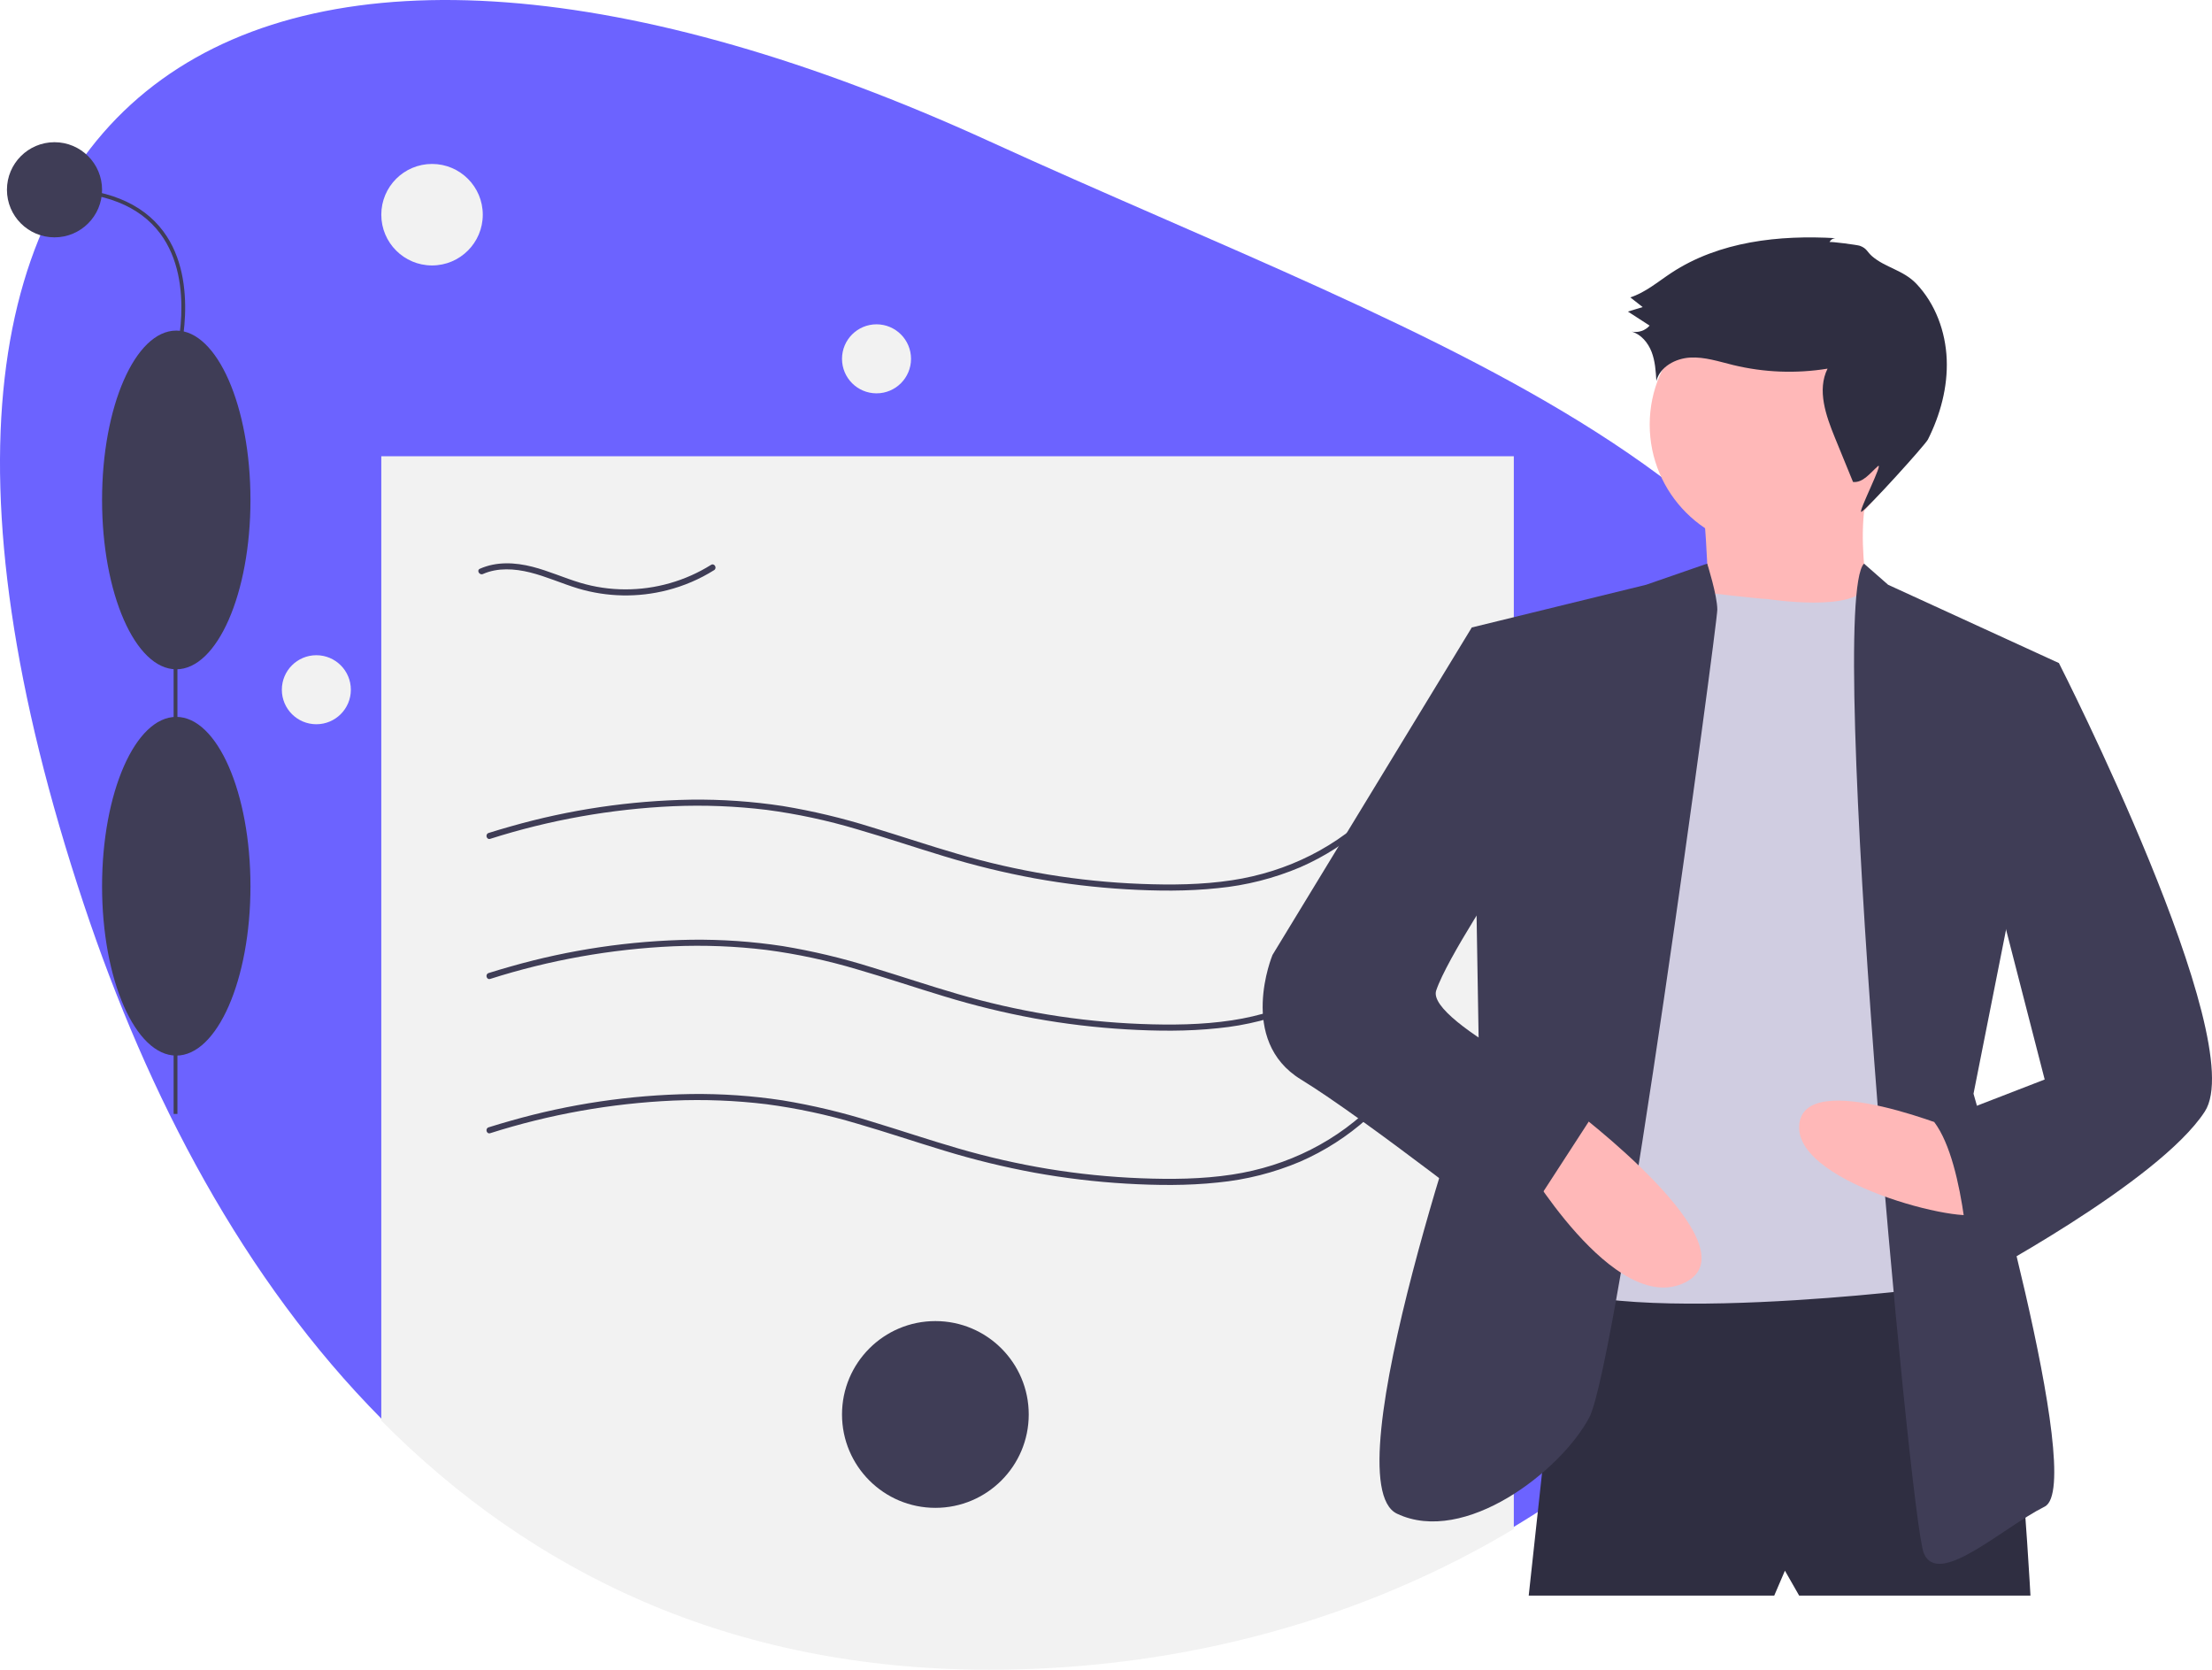
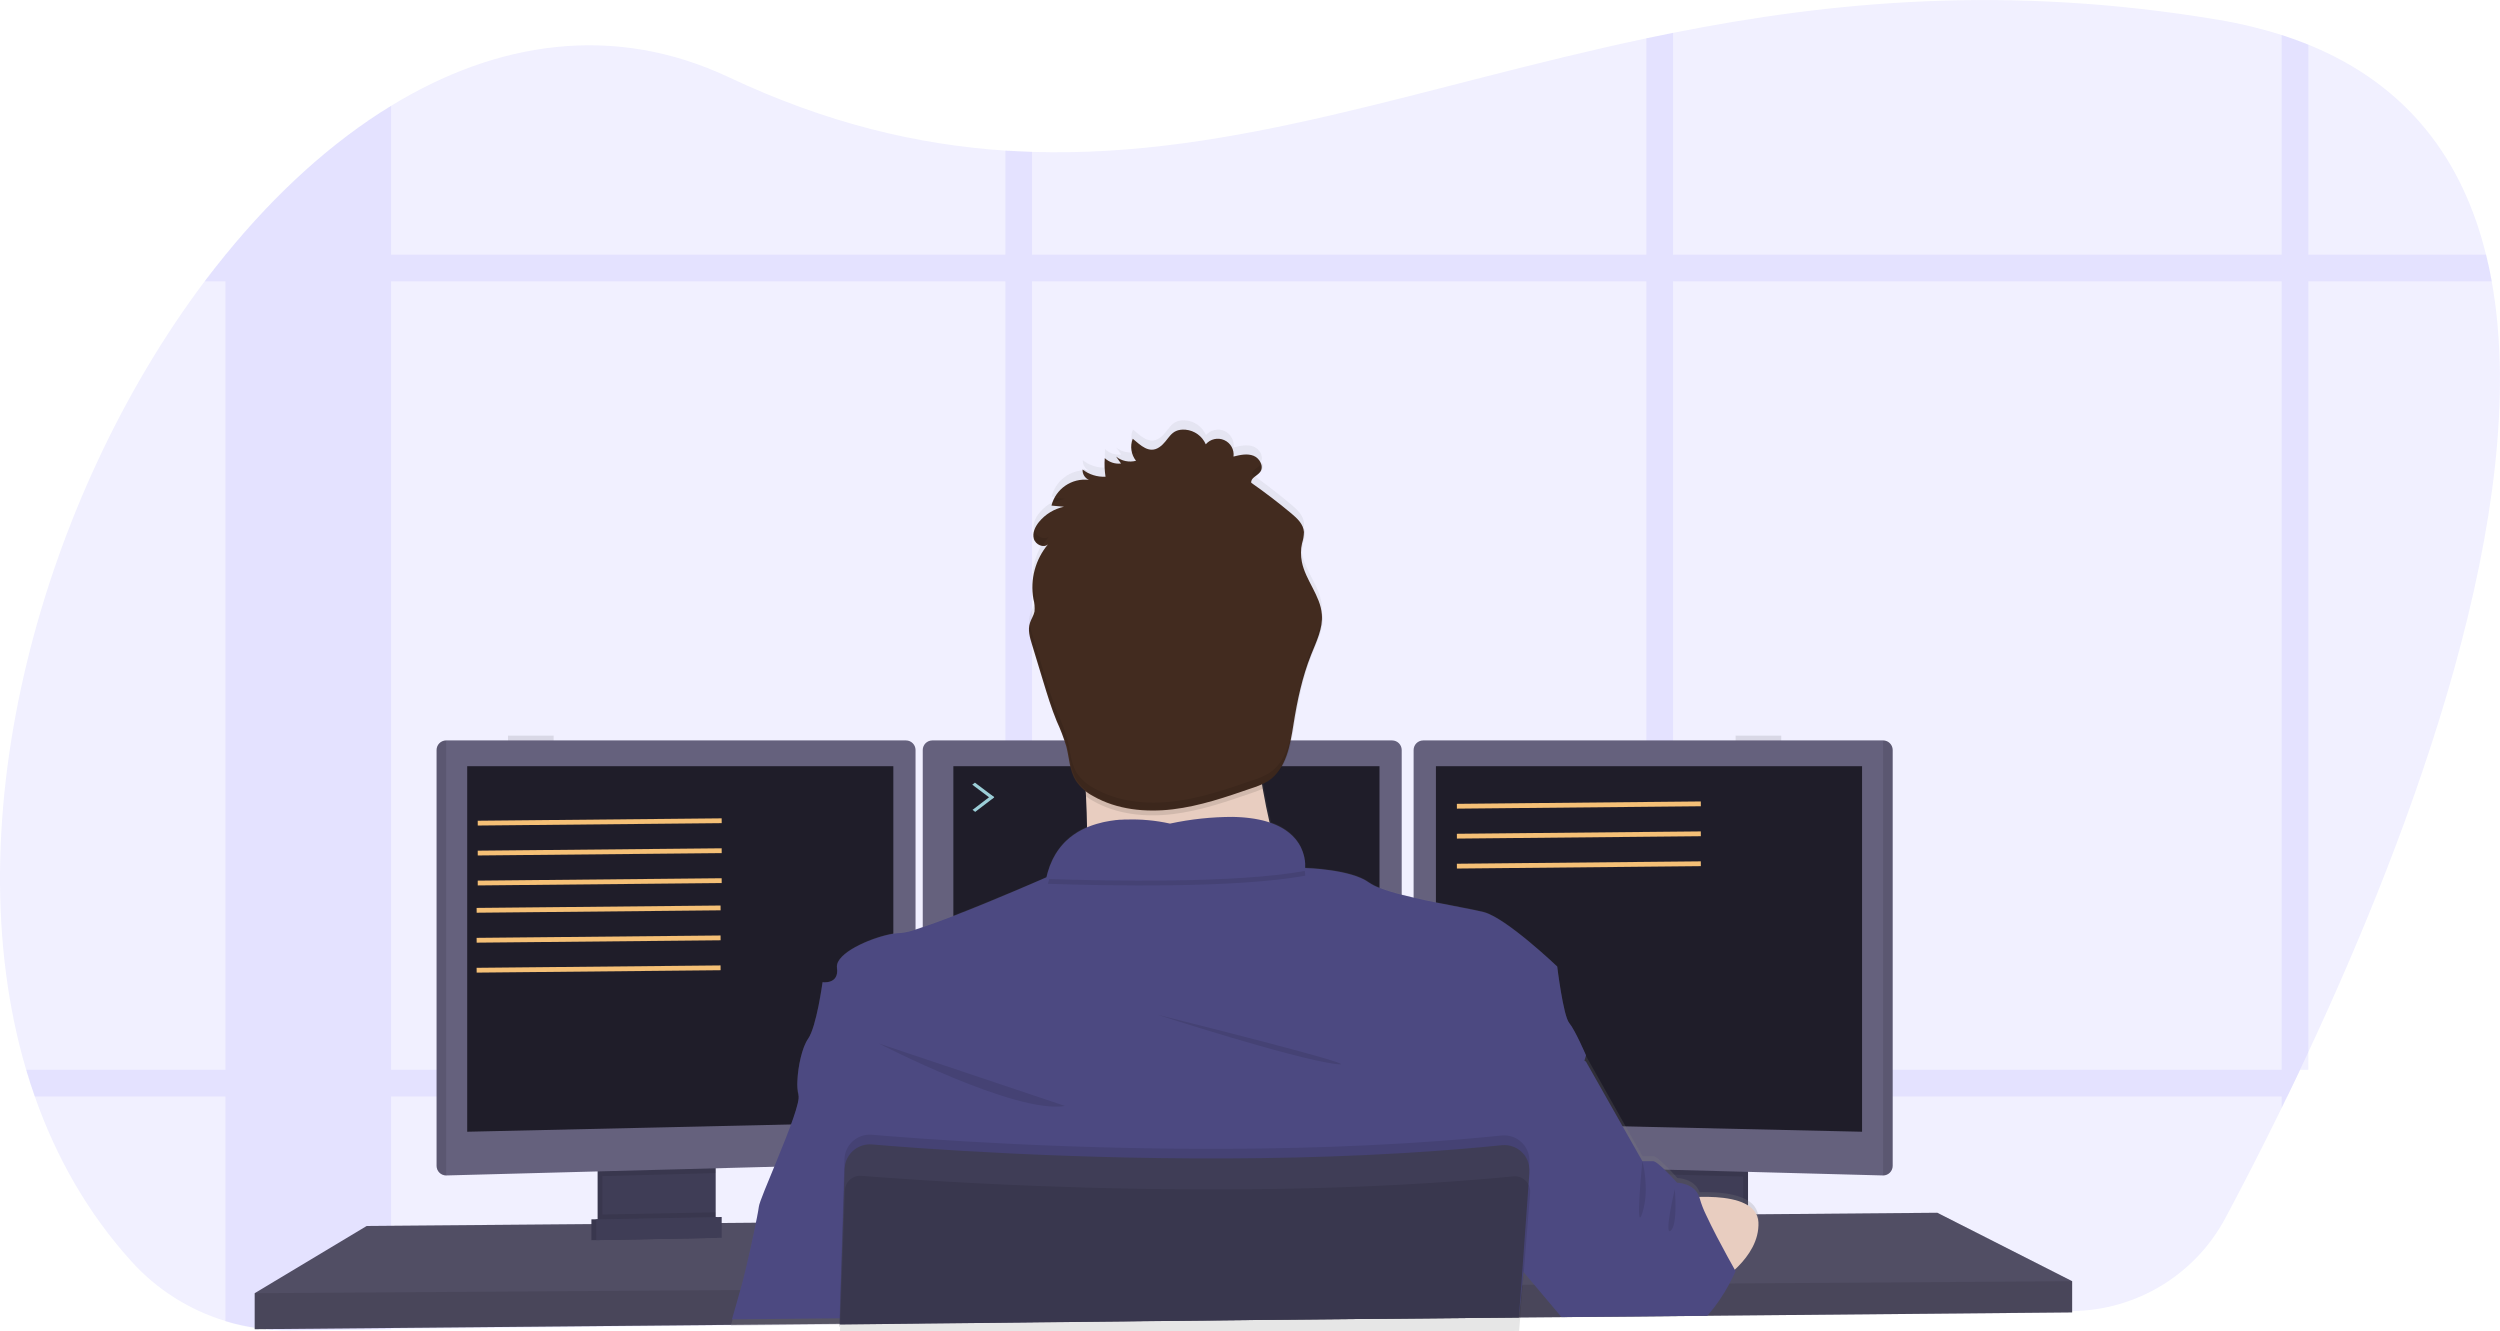
- <svg xmlns="http://www.w3.org/2000/svg" id="a36694c7-9e7e-4fa0-bd34-1ff06c34a584" data-name="Layer 1" width="1089.867" height="822.507" viewBox="0 0 1089.867 822.507">
-   <path d="M988.803,484.313c0,126.51-74.17,238.43-187.87,306.56-72.9,43.69-162.06,69.38-258.33,69.38-128.25,0-226.08-48.47-299.67-122.72-67.83-68.42-115.06-158.75-146.53-253.22-140.49-421.79,94.2-536.86,446.2-375.94C766.723,210.843,988.803,276.693,988.803,484.313Z" transform="translate(-55.06669 -38.74669)" fill="#6c63ff" />
-   <path d="M800.933,263.503v528.37c-72.9,43.69-162.06,69.38-258.33,69.38-128.25,0-226.08-48.47-299.67-122.72v-475.03Z" transform="translate(-55.06669 -38.74669)" fill="#f2f2f2" />
-   <path d="M296.604,520.955a349.108,349.108,0,0,1,90.156-16.073,282.151,282.151,0,0,1,45.97,1.799,287.562,287.562,0,0,1,44.616,9.552c14.421,4.175,28.642,8.998,43.014,13.333a401.178,401.178,0,0,0,44.455,10.848,376.874,376.874,0,0,0,45.17,5.384c15.003.872,30.153,1.042,45.114-.556a138.026,138.026,0,0,0,40.59-10.289A123.971,123.971,0,0,0,728.701,513.779q3.672-3.278,7.066-6.845c1.335-1.395-.784-3.52-2.121-2.121-19.125,19.992-44.262,32.388-71.527,36.528-14.853,2.255-29.99,2.386-44.973,1.804a370.061,370.061,0,0,1-45.715-4.619A382.031,382.031,0,0,1,527.155,528.448c-14.288-4.139-28.381-8.912-42.619-13.215a320.728,320.728,0,0,0-43.879-10.454,275.938,275.938,0,0,0-45.019-3.125A344.201,344.201,0,0,0,306.666,514.83q-5.455,1.532-10.859,3.233c-1.836.576-1.052,3.473.798,2.893Z" transform="translate(-55.06669 -38.74669)" fill="#3f3d56" />
-   <path d="M296.604,596.955a349.108,349.108,0,0,1,90.156-16.073,282.151,282.151,0,0,1,45.97,1.799,287.562,287.562,0,0,1,44.616,9.552c14.421,4.175,28.642,8.998,43.014,13.333a401.178,401.178,0,0,0,44.455,10.848,376.874,376.874,0,0,0,45.17,5.384c15.003.872,30.153,1.042,45.114-.556a138.026,138.026,0,0,0,40.59-10.289A123.971,123.971,0,0,0,728.701,589.779q3.672-3.278,7.066-6.845c1.335-1.395-.784-3.52-2.121-2.121-19.125,19.992-44.262,32.388-71.527,36.528-14.853,2.255-29.99,2.386-44.973,1.804a370.061,370.061,0,0,1-45.715-4.619A382.031,382.031,0,0,1,527.155,604.448c-14.288-4.139-28.381-8.912-42.619-13.215a320.728,320.728,0,0,0-43.879-10.454,275.938,275.938,0,0,0-45.019-3.125A344.201,344.201,0,0,0,306.666,590.83q-5.455,1.532-10.859,3.233c-1.836.576-1.052,3.473.798,2.893Z" transform="translate(-55.06669 -38.74669)" fill="#3f3d56" />
-   <path d="M296.604,451.955a349.108,349.108,0,0,1,90.156-16.073,282.151,282.151,0,0,1,45.97,1.799,287.562,287.562,0,0,1,44.616,9.552c14.421,4.175,28.642,8.998,43.014,13.333a401.178,401.178,0,0,0,44.455,10.848,376.874,376.874,0,0,0,45.17,5.384c15.003.872,30.153,1.042,45.114-.556a138.026,138.026,0,0,0,40.59-10.289A123.971,123.971,0,0,0,728.701,444.779q3.672-3.278,7.066-6.845c1.335-1.395-.784-3.52-2.121-2.121-19.125,19.992-44.262,32.388-71.527,36.528-14.853,2.255-29.99,2.386-44.973,1.804A370.061,370.061,0,0,1,571.43,469.526,382.031,382.031,0,0,1,527.155,459.448c-14.288-4.139-28.381-8.912-42.619-13.215a320.728,320.728,0,0,0-43.879-10.454,275.938,275.938,0,0,0-45.019-3.125A344.201,344.201,0,0,0,306.666,445.83q-5.455,1.532-10.859,3.233c-1.836.576-1.052,3.473.798,2.893Z" transform="translate(-55.06669 -38.74669)" fill="#3f3d56" />
-   <path d="M293.03,321.496c7.258-3.216,15.573-2.655,23.106-.79,8.122,2.01,15.771,5.507,23.767,7.924a82.271,82.271,0,0,0,43.978.834,81.063,81.063,0,0,0,23.032-9.872c1.631-1.025.127-3.622-1.514-2.59a79.487,79.487,0,0,1-42.32,12.065,77.647,77.647,0,0,1-22.154-3.262c-7.937-2.38-15.525-5.835-23.566-7.884-8.519-2.171-17.655-2.642-25.844.986-1.762.78-.237,3.366,1.514,2.59Z" transform="translate(-55.06669 -38.74669)" fill="#3f3d56" />
-   <circle cx="460.867" cy="696.757" r="46" fill="#3f3d56" />
-   <circle cx="212.867" cy="105.757" r="25" fill="#f2f2f2" />
-   <circle cx="431.867" cy="176.757" r="17" fill="#f2f2f2" />
-   <circle cx="155.867" cy="339.757" r="17" fill="#f2f2f2" />
-   <rect x="85.547" y="213.464" width="1.875" height="335.244" fill="#3f3d56" />
-   <ellipse cx="86.846" cy="436.554" rx="36.557" ry="83.424" fill="#3f3d56" />
-   <ellipse cx="86.846" cy="246.272" rx="36.557" ry="83.424" fill="#3f3d56" />
-   <path d="M142.811,216.861l-1.796-.538c.114-.379,11.135-38.147-6.962-62.461-10.221-13.732-27.76-20.695-52.131-20.695v-1.875c24.999,0,43.046,7.219,53.64,21.457C154.219,177.825,142.927,216.473,142.811,216.861Z" transform="translate(-55.06669 -38.74669)" fill="#3f3d56" />
-   <circle cx="26.855" cy="93.483" r="23.434" fill="#3f3d56" />
-   <path d="M825.807,663.424,808.274,824.723H929.248l5.26-12.273,7.013,12.273h113.961s-8.766-166.559-24.546-171.819S825.807,663.424,825.807,663.424Z" transform="translate(-55.06669 -38.74669)" fill="#2f2e41" />
-   <circle cx="874.182" cy="209.157" r="61.364" fill="#ffb8b8" />
-   <path d="M894.183,286.475s5.26,56.104,0,59.611,84.156,1.753,84.156,1.753-12.273-50.844,0-75.39Z" transform="translate(-55.06669 -38.74669)" fill="#ffb8b8" />
-   <path d="M925.742,333.813s45.113,7.026,48.855-7.006l23.028,31.552,1.753,315.585s-187.598,22.792-194.611-14.026,71.883-327.858,71.883-327.858l19.862-1.286S922.235,333.813,925.742,333.813Z" transform="translate(-55.06669 -38.74669)" fill="#d0cde1" />
-   <path d="M896.214,316.375l-30.083,10.424-85.909,21.039,3.506,210.39s-73.637,210.39-40.325,226.169,80.65-21.039,94.676-47.338,63.117-390.975,63.117-397.988S896.214,316.375,896.214,316.375Z" transform="translate(-55.06669 -38.74669)" fill="#3f3d56" />
-   <path d="M973.47,316.375l11.882,10.424,84.156,38.572-42.078,212.143s56.104,192.858,35.065,203.377-52.598,40.325-59.611,22.792S954.575,335.756,973.47,316.375Z" transform="translate(-55.06669 -38.74669)" fill="#3f3d56" />
-   <path d="M1022.171,596.8s-78.896-33.312-80.65-3.506,89.416,50.844,89.416,42.078S1022.171,596.8,1022.171,596.8Z" transform="translate(-55.06669 -38.74669)" fill="#ffb8b8" />
-   <path d="M829.313,584.528s91.169,68.377,56.104,85.909-80.65-61.364-80.65-61.364Z" transform="translate(-55.06669 -38.74669)" fill="#ffb8b8" />
-   <path d="M956.491,158.015a3.385,3.385,0,0,1,3.257-1.933c-28.093-1.68-57.685,1.594-81.188,17.075-6.582,4.336-12.729,9.638-20.223,12.081l6.083,4.77-7.268,2.215,10.695,6.913a9.27,9.27,0,0,1-8.829,2.958c4.648,1.358,8.07,5.494,9.809,10.014s2.051,9.442,2.344,14.276c1.797-6.974,9.408-11.08,16.598-11.497s14.202,1.955,21.199,3.66a117.272,117.272,0,0,0,46.548,1.791c-5.256,10.549-.822,23.131,3.64,34.04L968.066,276.16c4.946.497,8.442-4.421,12.169-7.712,3.396-2.999-10.125,23.376-8.032,22.41,2.72-1.255,31.421-32.944,32.765-35.621,6.132-12.214,9.811-25.838,9.258-39.493s-5.55-27.318-14.963-37.227c-6.39-6.727-15.231-7.905-21.746-13.496-2.564-2.201-2.573-3.92-6.097-5.203C970.25,159.391,956.685,157.586,956.491,158.015Z" transform="translate(-55.06669 -38.74669)" fill="#2f2e41" />
-   <path d="M792.495,353.099,780.222,347.839,682.04,509.138s-17.533,42.078,14.026,61.364S801.261,647.645,801.261,647.645l42.078-64.87s-85.909-40.325-80.65-56.104,33.312-57.857,33.312-57.857Z" transform="translate(-55.06669 -38.74669)" fill="#3f3d56" />
-   <path d="M1046.716,361.865l22.792,3.506s94.676,185.845,71.883,220.91S1025.677,670.437,1025.677,670.437s-1.753-57.857-17.533-78.896l54.351-21.039-29.805-115.715Z" transform="translate(-55.06669 -38.74669)" fill="#3f3d56" />
+ <svg xmlns="http://www.w3.org/2000/svg" id="59725d3d-bdd8-4af0-9b66-49b8d09410bc" data-name="Layer 1" width="1041.32" height="554.17" viewBox="0 0 1041.32 554.17" version="1.1">
+   <defs id="defs9">
+     <linearGradient id="dff037aa-d578-4bab-81e7-399360663117" x1="597.75" y1="725.44" x2="597.75" y2="347.69" gradientUnits="userSpaceOnUse">
+       <stop offset="0" stop-color="gray" stop-opacity="0.25" id="stop2" />
+       <stop offset="0.54" stop-color="gray" stop-opacity="0.12" id="stop4" />
+       <stop offset="1" stop-color="gray" stop-opacity="0.1" id="stop6" />
+     </linearGradient>
+   </defs>
+   <path d="M1040.82,611.12q-1.74,3.75-3.47,7.4-2.7,5.67-5.33,11.12c-.78,1.61-1.56,3.19-2.32,4.77-8.6,17.57-16.63,33.11-23.45,45.89A73.21,73.21,0,0,1,942.44,719l-151.65,1.65h-1.6l-13,.14-11.12.12-34.1.37-1.38,0-17.36.19h-.53l-107,1.16-95.51,1-11.11.12-69,.75H429l-44.75.48h-.48l-141.5,1.53-42.33.46a88.07,88.07,0,0,1-26.67-3.82,86.39,86.39,0,0,1-39.09-24.75C116,678.37,102.75,655,93.85,629.64q-1.93-5.49-3.6-11.12C59.44,514.37,97,380,164.6,290.08q4.25-5.64,8.64-11l.07-.08c20.79-25.52,44.1-46.84,68.93-62,44-26.91,92.75-34.49,140.7-11.9,40.57,19.12,78.45,28.11,115.17,30.55,3.71.24,7.42.42,11.11.53,84.23,2.65,163.17-27.7,255.87-47.29,3.69-.78,7.39-1.55,11.12-2.28,66.13-13.16,139.49-20.1,226.73-5.51a189.09,189.09,0,0,1,26.76,6.4q5.77,1.86,11.12,4c41.64,16.94,64.35,48.24,74,87.46q1.37,5.46,2.37,11.11C1134.3,384.41,1084.19,518.23,1040.82,611.12Z" transform="translate(-79.34 -172.91)" fill="#6c63ff" opacity="0.1" id="path13" />
+   <g opacity="0.1" id="g27">
+     <path d="M242.24,217V726.62l-42.33.46a88.07,88.07,0,0,1-26.67-3.82V279h.07C194.1,253.45,217.41,232.13,242.24,217Z" transform="translate(-79.34 -172.91)" fill="#6c63ff" id="path15" />
+     <path d="M1117.24,290.08H164.6q4.25-5.64,8.64-11V279h941.63Q1116.24,284.43,1117.24,290.08Z" transform="translate(-79.34 -172.91)" fill="#6c63ff" id="path17" />
+     <path d="M1040.82,191.51v427h-3.47q-2.7,5.67-5.33,11.12c-.78,1.61-1.56,3.19-2.32,4.77V187.47Q1035.47,189.33,1040.82,191.51Z" transform="translate(-79.34 -172.91)" fill="#6c63ff" id="path19" />
+     <path d="M776.21,186.58V720.83l-11.12.12V188.86C768.78,188.08,772.48,187.31,776.21,186.58Z" transform="translate(-79.34 -172.91)" fill="#6c63ff" id="path21" />
+     <path d="M509.22,236.15V723.73l-11.11.12V235.62C501.82,235.86,505.53,236,509.22,236.15Z" transform="translate(-79.34 -172.91)" fill="#6c63ff" id="path23" />
+     <path d="M1037.35,618.52q-2.7,5.67-5.33,11.12H93.85q-1.93-5.49-3.6-11.12Z" transform="translate(-79.34 -172.91)" fill="#6c63ff" id="path25" />
+   </g>
+   <polygon points="863.1 533.65 863.1 546.65 711.18 548.05 709.56 548.08 651.82 548.61 650.44 548.63 632.89 548.78 632.37 548.78 525.39 549.77 349.78 551.4 349.63 551.4 304.98 551.82 304.5 551.83 106.1 553.65 106.1 538.65 152.75 510.65 246.35 509.87 248.35 509.86 249.01 509.85 251.01 509.82 295.95 509.45 297.96 509.44 298.6 509.43 300.6 509.42 315.01 509.3 315.39 509.29 350.94 508.99 351.23 508.99 628.63 506.65 635.42 506.6 636.1 506.6 641.28 506.55 678.93 506.24 680.93 506.21 682.78 506.19 683.74 506.19 695.45 506.1 697.77 506.07 700.88 506.05 710.63 505.96 726.1 505.83 728.1 505.81 731.58 505.79 732.23 505.79 806.94 505.15 863.1 533.65" fill="#65617d" id="polygon33" />
+   <polygon points="863.1 533.65 863.1 546.65 711.18 548.05 709.56 548.08 651.82 548.61 650.44 548.63 632.89 548.78 632.37 548.78 525.39 549.77 349.78 551.4 349.63 551.4 304.98 551.82 304.5 551.83 106.1 553.65 106.1 538.65 152.75 510.65 246.35 509.87 248.35 509.86 249.01 509.85 251.01 509.82 295.95 509.45 297.96 509.44 298.6 509.43 300.6 509.42 315.01 509.3 315.39 509.29 350.94 508.99 351.23 508.99 628.63 506.65 635.42 506.6 636.1 506.6 641.28 506.55 678.93 506.24 680.93 506.21 682.78 506.19 683.74 506.19 695.45 506.1 697.77 506.07 700.88 506.05 710.63 505.96 726.1 505.83 728.1 505.81 731.58 505.79 732.23 505.79 806.94 505.15 863.1 533.65" opacity="0.2" id="polygon35" />
+   <path d="M375.44,656.57v24.49a6.13,6.13,0,0,1-3.5,5.54,6,6,0,0,1-2.5.6l-34.9.74a6,6,0,0,1-2.7-.57,6.12,6.12,0,0,1-3.57-5.57V656.57Z" transform="translate(-79.34 -172.91)" fill="#3f3d56" id="path37" />
+   <path d="M375.44,656.57v24.49a6.13,6.13,0,0,1-3.5,5.54,6,6,0,0,1-2.5.6l-34.9.74a6,6,0,0,1-2.7-.57,6.12,6.12,0,0,1-3.57-5.57V656.57Z" transform="translate(-79.34 -172.91)" opacity="0.1" id="path39" />
+   <path d="M377.44,656.57v24.49a6.13,6.13,0,0,1-3.5,5.54,6,6,0,0,1-2.5.6l-34.9.74a6,6,0,0,1-2.7-.57,6.12,6.12,0,0,1-3.57-5.57V656.57Z" transform="translate(-79.34 -172.91)" fill="#3f3d56" id="path41" />
+   <rect x="680.93" y="483.66" width="47.17" height="31.5" fill="#3f3d56" id="rect43" />
+   <rect x="680.93" y="483.66" width="47.17" height="31.5" opacity="0.1" id="rect45" />
+   <rect x="678.93" y="483.66" width="47.17" height="31.5" fill="#3f3d56" id="rect47" />
+   <rect x="211.6" y="306.41" width="19" height="17.08" opacity="0.1" id="rect69" />
+   <polygon points="298.1 483.65 298.1 488.62 250.93 489.88 250.93 483.65 298.1 483.65" opacity="0.1" id="polygon71" />
+   <path d="M460.69,485.27v168.2a4,4,0,0,1-3.85,3.95l-191.65,5.1h-.05a4,4,0,0,1-3.95-3.95V485.27a4,4,0,0,1,3.95-3.95h191.6A4,4,0,0,1,460.69,485.27Z" transform="translate(-79.34 -172.91)" fill="#65617d" id="path73" />
+   <path d="M265.19,481.32v181.2h-.05a4,4,0,0,1-3.95-3.95V485.27a4,4,0,0,1,3.95-3.95Z" transform="translate(-79.34 -172.91)" opacity="0.1" id="path75" />
+   <polygon points="194.6 319.15 372.1 319.15 372.1 467.4 194.6 471.4 194.6 319.15" fill="#d4dfec" id="polygon77" style="fill:#1f1d29;fill-opacity:1" />
+   <rect x="722.93" y="306.41" width="19" height="17.42" opacity="0.1" id="rect79" />
+   <polygon points="726.1 483.65 726.1 490.06 678.93 488.8 678.93 483.65 726.1 483.65" opacity="0.1" id="polygon81" />
+   <path d="M867.69,485.27v173.3a4,4,0,0,1-4,3.95h0L672,657.42a4,4,0,0,1-3.85-3.95V485.27a4,4,0,0,1,3.95-3.95h191.6A4,4,0,0,1,867.69,485.27Z" transform="translate(-79.34 -172.91)" fill="#65617d" id="path83" />
+   <path d="M867.69,485.27v173.3a4,4,0,0,1-4,3.95h0V481.32h0A4,4,0,0,1,867.69,485.27Z" transform="translate(-79.34 -172.91)" opacity="0.1" id="path85" />
+   <polygon points="775.6 319.15 598.1 319.15 598.1 467.4 775.6 471.4 775.6 319.15" fill="#d4dfec" id="polygon87" style="fill:#1f1d29;fill-opacity:1" />
+   <path d="M663.19,485.27v168.2a4,4,0,0,1-3.85,3.95l-191.65,5.1h0a4,4,0,0,1-4-3.95V485.27a4,4,0,0,1,3.95-3.95h191.6A4,4,0,0,1,663.19,485.27Z" transform="translate(-79.34 -172.91)" fill="#65617d" id="path89" />
+   <polygon points="397.1 319.15 574.6 319.15 574.6 467.4 397.1 471.4 397.1 319.15" fill="#d4dfec" id="polygon91" style="fill:#1f1d29;fill-opacity:1" />
+   <polygon points="863.1 533.65 863.1 546.65 711.18 548.05 709.56 548.08 651.82 548.61 650.44 548.63 632.89 548.78 632.37 548.78 525.39 549.77 349.78 551.4 349.63 551.4 304.98 551.82 304.5 551.83 106.1 553.65 106.1 538.65 308.61 537.32 309.09 537.32 350.08 537.04 350.27 537.04 633.35 535.17 633.64 535.17 633.81 535.16 634.28 535.16 639.07 535.13 640.53 535.13 715.02 534.63 719.42 534.61 720.4 534.6 863.1 533.65" opacity="0.1" id="polygon93" />
+   <circle cx="487.26" cy="272.16" r="51.33" fill="#fbbebe" id="circle95" />
+   <path d="M383.74,725.09c0-.11.06-.23.1-.35,1-3.59,2.78-9.66,4.11-14.51.17-.6.33-1.19.48-1.75,1.47-5.47,4.33-18.28,5.92-26.27.56-2.81,1-5,1.09-6.1.2-1.69,3.21-8.92,6.62-17.23,2.39-5.84,5-12.22,6.91-17.6a61.38,61.38,0,0,0,2.93-9.85,5.1,5.1,0,0,0,0-2.13,14.69,14.69,0,0,1-.48-3.5v0c-.23-6.2,1.62-16,4.48-20.11,3.5-5,6-23.66,6-23.66s5.18.75,6-3.53a6.15,6.15,0,0,0,.1-1.4,7.41,7.41,0,0,0-.09-1.11c-.89-6.24,14.72-12.88,23.5-14.31a19.67,19.67,0,0,1,3-.28,27.24,27.24,0,0,0,6.25-1.44q1.4-.43,3-1c3.68-1.24,8.08-2.88,12.75-4.68,17.56-6.81,38.82-16,38.82-16,.15-.71.32-1.39.51-2.06a27.71,27.71,0,0,1,16.35-18.93h0c0-.66,0-1.33,0-2,0-3.45-.15-7-.3-10.54,0-.69-.06-1.38-.1-2.07,0-.2,0-.41,0-.61s0-.35,0-.52c0-.7-.07-1.4-.11-2.09l-.18-.14a16.41,16.41,0,0,1-3.9-4.2,15.27,15.27,0,0,1-1.42-3c-1.25-3.39-1.54-7.17-2.38-10.75l-.18-.74a84,84,0,0,0-4-10.58c-2.21-5.42-3.91-11-5.6-16.65q-1.54-5.13-3.11-10.28l-1.58-5.24c-.3-1-.6-2-.83-3v0a13.27,13.27,0,0,1-.26-1.4,0,0,0,0,1,0,0,10,10,0,0,1,.24-4.61,32.09,32.09,0,0,1,1.32-3,7.87,7.87,0,0,0,.5-1.38v0a3,3,0,0,0,.08-.32,5.65,5.65,0,0,0,.11-1.08,18.46,18.46,0,0,0-.52-3.89.07.07,0,0,1,0-.05,2.56,2.56,0,0,0-.05-.27,25.48,25.48,0,0,1-.36-3,28.45,28.45,0,0,1,3.47-15.57l.19-.36a25.22,25.22,0,0,1,1.84-2.78h0c.31-.42.63-.82,1-1.22-1.4,1.34-3.7.75-5-.69a3.61,3.61,0,0,1-.55-.75,3.81,3.81,0,0,1-.23-.45c-.05-.12-.09-.25-.13-.38-.7-2.45.52-5.06,2.12-7.05a18.49,18.49,0,0,1,5.74-4.7h0a3.84,3.84,0,0,1,.4-.21,17.12,17.12,0,0,1,2.64-1.06h0a15.06,15.06,0,0,1,1.63-.44l-3.71-.34-1.5-.14a14.49,14.49,0,0,1,13-10.91h1.08a11.73,11.73,0,0,1,1.57.13,4.44,4.44,0,0,1-2.65-4.33,14.41,14.41,0,0,0,9.19,3.06h.38a30,30,0,0,1-.34-3.27h0a0,0,0,0,1,0,0,0,0,0,0,1,0,0,33.19,33.19,0,0,1,0-4.46,8.44,8.44,0,0,0,6.78,2.26l-2.08-2.9a9.49,9.49,0,0,0,6.56,2.05l.48-.05a7,7,0,0,0,1.19-.23l.09,0c-.19-.24-.36-.49-.53-.75l-.06-.12a9.67,9.67,0,0,1-1-2.09,6.59,6.59,0,0,1-.24-.87h0a8.75,8.75,0,0,1,.45-5.45c3.23,2.7,6.77,6.39,11,3.6s4.37-7.91,11-7.39a10.2,10.2,0,0,1,8.41,6.12,6.75,6.75,0,0,1,7.67-1.75,6.85,6.85,0,0,1,3.88,6.89c2.75-.69,5.71-1.37,8.35-.33s4.34,4.41,2.84,6.66a1.43,1.43,0,0,1-.14.2c-1.23,1.59-3.95,2.46-3.66,4.46l.42.3,1.3.94a.05.05,0,0,1,0,0q7.65,5.52,14.9,11.6c2.48,2.08,5.12,4.58,5.29,7.83a8.64,8.64,0,0,1-.24,2.37h0c-.16.78-.38,1.56-.55,2.34a19.51,19.51,0,0,0-.34,6.05h0c.07.59.16,1.17.27,1.76,1.53,7.73,7.71,14.11,8.32,22l0,.56a17.78,17.78,0,0,1-.07,2.53c-.46,4.8-2.68,9.41-4.48,14-.11.28-.22.56-.32.84-3.47,9-5.47,18.59-7,28.16a100.26,100.26,0,0,1-2,10.09A26.73,26.73,0,0,1,611,492.07a16.22,16.22,0,0,1-3.36,3,18.67,18.67,0,0,1-2.65,1.41s0,0,0,.06c.11.61.2,1.22.31,1.83.06.32.11.64.17,1h0a.14.14,0,0,0,0,.06c.84,4.73,1.8,9.36,2.81,13.76l.51,2.19c12.6,4.55,14.09,13.87,14.18,17.44a9.64,9.64,0,0,1,0,1.43s19,.5,26.5,6a20.34,20.34,0,0,0,4.51,2.3,83,83,0,0,0,9.25,2.89c1.61.42,3.29.83,5,1.23,3,.69,6.18,1.36,9.25,2,8.19,1.65,15.9,3,19.81,4,9.33,2.36,30.67,22.82,30.67,22.82s2.5,20.64,5,23.65,7,13.59,7,13.59l16.54,29.41,7,12.37h4.5c.62,0,1.84.88,3.21,2.1,1.19,1.06,2.51,2.38,3.67,3.58l1.92,2.05,1.2,1.33s7.27.18,9.24,5.93c5.92-.17,13.19.22,18.28,2.5a14.14,14.14,0,0,1,2,1.08,8.68,8.68,0,0,1,4.13,5.66,8.34,8.34,0,0,1,.18,1.44c0,.57,0,1.14,0,1.7-.36,7.57-5.29,13.87-9.82,18.11l.32.57s-.15.36-.44,1c-.08.19-.18.4-.29.64h0c-.59,1.26-1.53,3.15-2.76,5.36a63.31,63.31,0,0,1-9.57,13.17l-.29.3-57.74.53-.17-.2L719.87,708l-5.57-6.64-.17-.21-.16,1.59-.54,5.3-1.3,12.81-.07.64,0,.17-.15,1.48.11-1.48h-.29l-107,1L429.11,724.6l0,.84h-.14l0-.84-44.75.48Z" fill="url(#dff037aa-d578-4bab-81e7-399360663117)" id="path97" transform="translate(-79.34 -172.91)" />
+   <path d="M617.94,550.07s-99.5,12-90,0c3.44-4.34,4.39-17.2,4.2-31.85-.06-4.45-.22-9.06-.45-13.65-1.1-22-3.75-43.5-3.75-43.5s87-41,77-8.5c-4,13.13-2.69,31.57.35,48.88.89,5.05,1.92,10,3,14.7A344.67,344.67,0,0,0,617.94,550.07Z" transform="translate(-79.34 -172.91)" fill="#fbbebe" id="path99" style="fill:#e8cdc0;fill-opacity:1" />
+   <path d="M617.94,550.07s-99.5,12-90,0c3.44-4.34,4.39-17.2,4.2-31.85,15.17-6.48,34.47-1.65,34.47-1.65,20.32-4.05,33.35-3.26,41.68-.42A344.67,344.67,0,0,0,617.94,550.07Z" transform="translate(-79.34 -172.91)" opacity="0.1" id="path101" />
+   <path d="m 349.78,549.96 v -0.84 l 175.62,-1.91 107,-1 h 0.3 l -0.11,1.48 0.15,-1.48 h 0.19 v -0.17 l 1.37,-13.45 0.52,-5.09 0.16,-1.59 0.14,-1.33 6.18,-20.61 6.18,-20.58 5.2,-17.33 7.94,-26.48 c 0,0 -4.5,-10.5 -7,-13.5 -2.5,-3 -5,-23.5 -5,-23.5 0,0 -21.34,-20.33 -30.67,-22.67 -3.91,-1 -11.63,-2.33 -19.83,-4 -3.07,-0.62 -6.22,-1.28 -9.25,-2 -1.71,-0.39 -3.39,-0.8 -5,-1.21 a 87.91,87.91 0 0 1 -9.25,-2.86 20.7,20.7 0 0 1 -4.5,-2.29 c -7.35,-5.39 -25.77,-6 -26.48,-6 v 0 a 0.42,0.42 0 0 1 0,-0.07 v -0.09 a 10.26,10.26 0 0 0 0,-1.26 c 0,-0.4 0,-0.87 -0.09,-1.4 0,-0.16 0,-0.33 -0.07,-0.5 -0.05,-0.36 -0.11,-0.74 -0.2,-1.14 a 5,5 0 0 0 -0.12,-0.53 17.21,17.21 0 0 0 -1.25,-3.49 c -0.07,-0.16 -0.16,-0.33 -0.24,-0.49 a 18.25,18.25 0 0 0 -1.7,-2.63 c -0.13,-0.17 -0.27,-0.35 -0.42,-0.52 a 19.58,19.58 0 0 0 -2.72,-2.64 c -0.27,-0.21 -0.55,-0.43 -0.84,-0.63 a 4.67,4.67 0 0 0 -0.51,-0.36 l -0.89,-0.58 -0.83,-0.48 c -0.73,-0.4 -1.5,-0.79 -2.34,-1.16 -0.26,-0.12 -0.54,-0.23 -0.82,-0.34 -0.28,-0.11 -0.72,-0.28 -1.09,-0.42 h -0.06 l -0.75,-0.3 c -0.57,-0.19 -1.15,-0.36 -1.76,-0.53 l -0.93,-0.24 -1,-0.23 -1,-0.21 c -1,-0.2 -2.07,-0.38 -3.19,-0.52 l -1.14,-0.14 -1.17,-0.12 -1.21,-0.1 -1.72,-0.1 -2,-0.07 a 124.68,124.68 0 0 0 -26.24,2.79 72.27,72.27 0 0 0 -18.26,-1.68 h -0.87 l -1,0.06 h -0.64 l -1.29,0.12 c -0.43,0 -0.87,0.09 -1.3,0.15 -0.43,0.06 -0.88,0.11 -1.31,0.18 l -0.66,0.11 c -0.65,0.11 -1.31,0.23 -2,0.37 q -0.33,0.06 -0.66,0.15 c -0.87,0.19 -1.74,0.42 -2.6,0.68 -0.43,0.12 -0.86,0.26 -1.29,0.41 -0.22,0.06 -0.43,0.14 -0.64,0.22 l -0.64,0.23 -0.63,0.25 -0.75,0.3 c -0.38,0.16 -0.75,0.33 -1.12,0.51 -0.21,0.09 -0.42,0.19 -0.62,0.3 -0.2,0.11 -0.41,0.2 -0.6,0.31 a 27.75,27.75 0 0 0 -6.21,4.38 l -0.51,0.49 -0.5,0.51 c -0.17,0.17 -0.33,0.35 -0.49,0.53 a 23.82,23.82 0 0 0 -1.82,2.25 c -0.16,0.21 -0.31,0.42 -0.46,0.64 a 26.69,26.69 0 0 0 -1.72,2.92 c -0.13,0.24 -0.25,0.49 -0.37,0.73 a 32.7,32.7 0 0 0 -2,5.25 q -0.28,1 -0.51,2 c 0,0 -21.17,9.34 -38.73,16.1 -4.67,1.8 -9.07,3.43 -12.75,4.66 -1.07,0.36 -2.07,0.69 -3,1 a 26.7,26.7 0 0 1 -6.25,1.44 19.67,19.67 0 0 0 -3,0.28 c -8.07,1.31 -21.9,7 -23.41,12.71 a 3.69,3.69 0 0 0 -0.1,1.4 c 0,0 0,0.07 0,0.11 1,7 -6,6 -6,6 0,0 -2.5,18.5 -6,23.5 -2.53,3.6 -4.26,11.63 -4.48,17.69 v 0 a 19.61,19.61 0 0 0 0.44,5.63 c 0,0.05 0,0.1 0,0.14 0.4,1.34 -0.56,5 -2.19,9.69 -1.77,5.15 -4.35,11.55 -6.83,17.59 -3.74,9.12 -7.26,17.4 -7.48,19.22 -0.09,0.81 -0.35,2.26 -0.71,4.13 -1.46,7.62 -4.7,22.13 -6.3,28 -1.19,4.38 -2.92,10.38 -4.11,14.5 0,0.12 -0.07,0.24 -0.1,0.35 l 44.83,-0.44 v 0.84 h 0.14 z" fill="#6c63ff" id="path103" style="fill:#4c4981;fill-opacity:1" />
+   <path d="M445.44,607.57s57,29.5,77.5,26Z" transform="translate(-79.34 -172.91)" opacity="0.1" id="path105" />
+   <path d="M561.44,595.57s55.5,18,74,20.5S561.44,595.57,561.44,595.57Z" transform="translate(-79.34 -172.91)" opacity="0.1" id="path107" />
+   <path d="M623,537.65c-29,5.34-83.6,4.19-107.2,3.38,8.65-31,50.83-20.46,50.83-20.46C618.84,510.15,622.84,531.77,623,537.65Z" transform="translate(-79.34 -172.91)" opacity="0.1" id="path109" />
+   <path d="M623,535.65c-29,5.34-83.6,4.19-107.2,3.38,8.65-31,50.83-20.46,50.83-20.46C618.84,508.15,622.84,529.77,623,535.65Z" transform="translate(-79.34 -172.91)" fill="#6c63ff" id="path111" style="fill:#4c4981;fill-opacity:1" />
+   <path d="M776.94,672.32s34.16-5.25,34.83,9.75-17.42,25.48-17.42,25.48Z" transform="translate(-79.34 -172.91)" fill="#fbbebe" id="path113" style="fill:#e8cdc0;fill-opacity:1" />
+   <path d="M605.29,501.45a47,47,0,0,1-4.5,1.74c-10.78,3.72-21.65,7.47-33,8.83s-23.26.16-33.16-5.5a28.77,28.77,0,0,1-3-1.95c-1.1-22-3.75-43.5-3.75-43.5s87-41,77-8.5C600.9,465.7,602.25,484.14,605.29,501.45Z" transform="translate(-79.34 -172.91)" opacity="0.1" id="path115" />
+   <path d="M552.52,364.84a9.47,9.47,0,0,1-8.32-1.75l2.08,2.89a8.47,8.47,0,0,1-6.78-2.25,34.08,34.08,0,0,0,.32,7.75,14.52,14.52,0,0,1-9.56-3,4.42,4.42,0,0,0,2.64,4.31,14.34,14.34,0,0,0-15.6,10.71l5.22.48a18.47,18.47,0,0,0-10.44,6.37c-1.6,2-2.82,4.56-2.12,7s4.08,4,5.92,2.26a27.94,27.94,0,0,0-6.1,22.79,14.47,14.47,0,0,1,.46,5.26c-.33,1.65-1.37,3.08-1.89,4.69-1,2.92-.05,6.09.84,9l4.69,15.42c1.7,5.57,3.39,11.15,5.61,16.54a82.08,82.08,0,0,1,4,10.51c1.26,4.84,1.31,10.14,4,14.37a19.93,19.93,0,0,0,7.18,6.33c9.89,5.66,21.84,6.86,33.16,5.5s22.18-5.11,32.95-8.83a31,31,0,0,0,6.84-3c7.45-4.88,9.11-14.86,10.5-23.65,1.55-9.8,3.62-19.58,7.29-28.8,2.18-5.49,5-11.06,4.52-16.94-.61-7.81-6.79-14.14-8.32-21.82a19,19,0,0,1,.07-7.77,17.66,17.66,0,0,0,.79-4.7c-.17-3.22-2.81-5.7-5.29-7.77Q609.11,380,600.52,374c-.29-2,2.43-2.86,3.66-4.44,1.74-2.23-.06-5.77-2.7-6.81s-5.6-.36-8.35.33a6.59,6.59,0,0,0-11.55-5.11,10.2,10.2,0,0,0-8.42-6.08c-6.63-.52-6.76,4.55-11,7.34s-7.74-.89-11-3.57A9.28,9.28,0,0,0,552.52,364.84Z" fill="#3f3d56" id="path117" style="fill:#422b1f;fill-opacity:1" transform="translate(-79.34 -172.91)" />
+   <path d="M802.27,702.32s-.89,2.12-2.53,5.19a69,69,0,0,1-9,13.17l-.27.29-1.62,0-57.74.53-1.38,0-.17-.2-11.2-13.29L714.14,703l-.17-.21-.36-.42-.2-.24-.26-.31-8.21-9.74,3-12.5,5.11-21.06.13-.51,1-4,.71-3,2.38-9.78,8.16-33.65,14.5,7.5,15.29,27,8.21,14.5h4.5c.85,0,2.8,1.64,4.76,3.53.7.67,1.4,1.38,2,2,1.78,1.84,3.19,3.42,3.19,3.42s7.29.16,9.25,5.9a7,7,0,0,1,.25.85,40.3,40.3,0,0,0,2.53,6.56c1.29,2.81,2.91,6,4.55,9.19,3.05,5.85,6.15,11.42,7.29,13.44l.14.25Z" transform="translate(-79.34 -172.91)" fill="#6c63ff" id="path119" style="fill:#4c4981;fill-opacity:1" />
+   <path d="M716.37,657.17l-.1,1.43v.1l-.17,2.3-1.33,18.51-1.61,22.3-.46,6.28-1,13.44v.17l-107,1L429.11,724.6l0,.84h-.14l0-.84v-.28l.45-14.36.86-28.06.74-23.79.07-2.37a10.53,10.53,0,0,1,11.42-10.17c4.72.4,10.85.89,18.18,1.41l3,.22c42.33,2.94,120.56,6.74,199.5,2,1.66-.09,3.33-.19,5-.31,12.24-.77,24.47-1.76,36.58-3a10.53,10.53,0,0,1,11.6,11.23Z" transform="translate(-79.34 -172.91)" opacity="0.1" id="path121" />
+   <path d="M429.08,725.44l0-.84,175.62-1.91,107-1H712v-.17l1-13.44.43-6,1.64-22.61,1.29-17.9,0-.44a10.62,10.62,0,0,0-.11-2.47.3.3,0,0,0,0-.1,10.39,10.39,0,0,0-2-4.64,10.54,10.54,0,0,0-9.42-4c-12.11,1.24-24.34,2.23-36.58,3-1.67.12-3.34.22-5,.31-78.94,4.69-157.17.89-199.5-2l-3-.22c-7.33-.52-13.46-1-18.18-1.41a10.54,10.54,0,0,0-11.24,8.53,11,11,0,0,0-.18,1.64l-.68,22.16L429.54,710l-.44,14.36v.28l0,.84Z" transform="translate(-79.34 -172.91)" fill="#3f3d56" id="path123" />
+   <path d="m 637.35,496.85 -1.23,15.33 -1.83,22.85 -0.46,5.72 -1,12.81 -0.06,0.64 v 0.17 0 l -0.15,1.48 0.11,-1.48 h -0.29 l -107,1 -175.65,1.9 v -0.28 l 0.49,-14.36 1,-28.06 0.64,-18.65 a 6.36,6.36 0 0 1 3.06,-5.25 6.25,6.25 0 0 1 3.78,-0.9 c 2.1,0.17 4.68,0.37 7.69,0.59 4.89,0.36 10.92,0.78 17.94,1.22 13,0.82 29.31,1.7 48,2.42 52,2 122.2,2.67 188.88,-3.17 3,-0.26 6.1,-0.55 9.13,-0.84 a 6.26,6.26 0 0 1 3.48,0.66 5.16,5.16 0 0 1 0.86,0.54 6.14,6.14 0 0 1 2,2.46 3.56,3.56 0 0 1 0.25,0.61 6.28,6.28 0 0 1 0.36,2.59 z" opacity="0.1" id="path125" />
+   <path d="M377.44,677.87v3.19a6.13,6.13,0,0,1-3.5,5.54l-40.1.77a6.12,6.12,0,0,1-3.57-5.57v-3Z" transform="translate(-79.34 -172.91)" opacity="0.1" id="path127" />
+   <polygon points="298.6 515.57 246.35 516.57 246.35 507.9 298.6 506.9 298.6 515.57" fill="#3f3d56" id="polygon129" />
+   <polygon points="298.6 515.57 246.35 516.57 246.35 507.9 298.6 506.9 298.6 515.57" opacity="0.1" id="polygon131" />
+   <polygon points="300.6 515.57 248.35 516.57 248.35 507.9 300.6 506.9 300.6 515.57" fill="#3f3d56" id="polygon133" />
+   <g opacity="0.1" id="g153">
+     <path d="M552.93,361.56a9.75,9.75,0,0,1-1.89-4.34,9.49,9.49,0,0,0,.42,4.6A9,9,0,0,0,552.93,361.56Z" transform="translate(-79.34 -172.91)" id="path135" />
+     <path d="M540.23,368.2a35.12,35.12,0,0,1-.37-3.7c0,1.23,0,2.47,0,3.71Z" transform="translate(-79.34 -172.91)" id="path137" />
+     <path d="M621.73,401.57a18.34,18.34,0,0,1,.36-2.65,18,18,0,0,0,.8-4.69,6.16,6.16,0,0,0-.16-1.06c-.17.92-.44,1.84-.64,2.75A19.14,19.14,0,0,0,621.73,401.57Z" transform="translate(-79.34 -172.91)" id="path139" />
+     <path d="M600.93,370.67l1.09.79a19.71,19.71,0,0,0,2.57-2.22,3.67,3.67,0,0,0,.38-3.64,3,3,0,0,1-.38.64C603.36,367.82,600.64,368.69,600.93,370.67Z" transform="translate(-79.34 -172.91)" id="path141" />
+     <path d="M518.76,380.29a12.32,12.32,0,0,0-.87,2.28,18.16,18.16,0,0,1,5-1.89Z" transform="translate(-79.34 -172.91)" id="path143" />
+     <path d="M532.55,369.41a14.83,14.83,0,0,1-1.88-1.23,4.25,4.25,0,0,0,.09,1.18A11.86,11.86,0,0,1,532.55,369.41Z" transform="translate(-79.34 -172.91)" id="path145" />
+     <path d="M630.32,428.33c-.41,4.85-2.67,9.52-4.5,14.12-3.67,9.22-5.74,19-7.29,28.81-1.39,8.79-3,18.77-10.5,23.64a30,30,0,0,1-6.83,3c-10.78,3.73-21.65,7.47-33,8.83s-23.26.17-33.16-5.49a20,20,0,0,1-7.18-6.33c-2.67-4.23-2.72-9.53-4-14.37a82.21,82.21,0,0,0-4-10.52c-2.21-5.38-3.91-11-5.6-16.53q-2.35-7.71-4.69-15.43a28.81,28.81,0,0,1-1.14-4.75c-.39,2.56.37,5.24,1.14,7.75q2.34,7.73,4.69,15.43c1.69,5.57,3.39,11.15,5.6,16.53a82.21,82.21,0,0,1,4,10.52c1.26,4.84,1.31,10.14,4,14.37a20,20,0,0,0,7.18,6.33c9.9,5.66,21.84,6.85,33.16,5.49s22.18-5.1,33-8.83a30,30,0,0,0,6.83-3c7.45-4.87,9.11-14.85,10.5-23.64,1.55-9.81,3.62-19.59,7.29-28.81,2.18-5.48,5-11.05,4.52-16.94C630.34,428.45,630.32,428.39,630.32,428.33Z" transform="translate(-79.34 -172.91)" id="path147" />
+     <path d="M510.63,424.46s0-.07,0-.11a14,14,0,0,0-.46-5.25,26.59,26.59,0,0,1-.39-3.32,27.35,27.35,0,0,0,.39,6.32C510.33,422.88,510.51,423.67,510.63,424.46Z" transform="translate(-79.34 -172.91)" id="path149" />
+     <path d="M513.68,400a27.74,27.74,0,0,1,2.61-3.67c-1.83,1.75-5.21.19-5.92-2.24a5.83,5.83,0,0,0,0,3A4.39,4.39,0,0,0,513.68,400Z" transform="translate(-79.34 -172.91)" id="path151" />
+   </g>
+   <path d="M763.44,656.57s3.17,11.5,0,21.5S763.44,656.57,763.44,656.57Z" transform="translate(-79.34 -172.91)" opacity="0.1" id="path155" />
+   <path d="M776.94,668.3s1.33,14.6-1.67,17.19S776.94,668.3,776.94,668.3Z" transform="translate(-79.34 -172.91)" opacity="0.1" id="path157" />
+   <line x1="198.99" y1="342.86" x2="300.6" y2="341.86" fill="none" stroke="#6c63ff" stroke-miterlimit="10" stroke-width="2" id="line159" style="stroke:#f5c076;stroke-opacity:1" />
+   <line x1="198.99" y1="355.33" x2="300.6" y2="354.34" fill="none" stroke="#6c63ff" stroke-miterlimit="10" stroke-width="2" id="line161" style="stroke:#f5c076;stroke-opacity:1" />
+   <line x1="198.99" y1="367.81" x2="300.6" y2="366.81" fill="none" stroke="#6c63ff" stroke-miterlimit="10" stroke-width="2" id="line163" style="stroke:#f5c076;stroke-opacity:1" />
+   <line x1="198.531" y1="379.174" x2="300.141" y2="378.174" fill="none" stroke="#6c63ff" stroke-miterlimit="10" stroke-width="2" id="line159-3" style="stroke:#f5c076;stroke-opacity:1" />
+   <line x1="198.531" y1="391.644" x2="300.141" y2="390.654" fill="none" stroke="#6c63ff" stroke-miterlimit="10" stroke-width="2" id="line161-6" style="stroke:#f5c076;stroke-opacity:1" />
+   <line x1="198.531" y1="404.124" x2="300.141" y2="403.124" fill="none" stroke="#6c63ff" stroke-miterlimit="10" stroke-width="2" id="line163-7" style="stroke:#f5c076;stroke-opacity:1" />
+   <line x1="606.834" y1="335.823" x2="708.444" y2="334.823" fill="none" stroke="#6c63ff" stroke-miterlimit="10" stroke-width="2" id="line159-5" style="stroke:#f5c076;stroke-opacity:1" />
+   <line x1="606.834" y1="348.293" x2="708.444" y2="347.303" fill="none" stroke="#6c63ff" stroke-miterlimit="10" stroke-width="2" id="line161-3" style="stroke:#f5c076;stroke-opacity:1" />
+   <line x1="606.834" y1="360.773" x2="708.444" y2="359.773" fill="none" stroke="#6c63ff" stroke-miterlimit="10" stroke-width="2" id="line163-5" style="stroke:#f5c076;stroke-opacity:1" />
+   <g id="g1123" transform="matrix(1.120184,0,0,0.8488431,-48.74722,49.32919)" style="stroke:#9bced7;stroke-opacity:1">
+     <line x1="405.535" y1="326.427" x2="412.664" y2="333.5" fill="none" stroke="#6c63ff" stroke-miterlimit="10" stroke-width="1.409" id="line159-2" style="stroke:#9bced7;stroke-opacity:1" />
+     <line x1="405.638" y1="339.785" x2="412.711" y2="332.656" fill="none" stroke="#6c63ff" stroke-miterlimit="10" stroke-width="1.409" id="line159-2-2" style="stroke:#9bced7;stroke-opacity:1" />
+   </g>
</svg>
